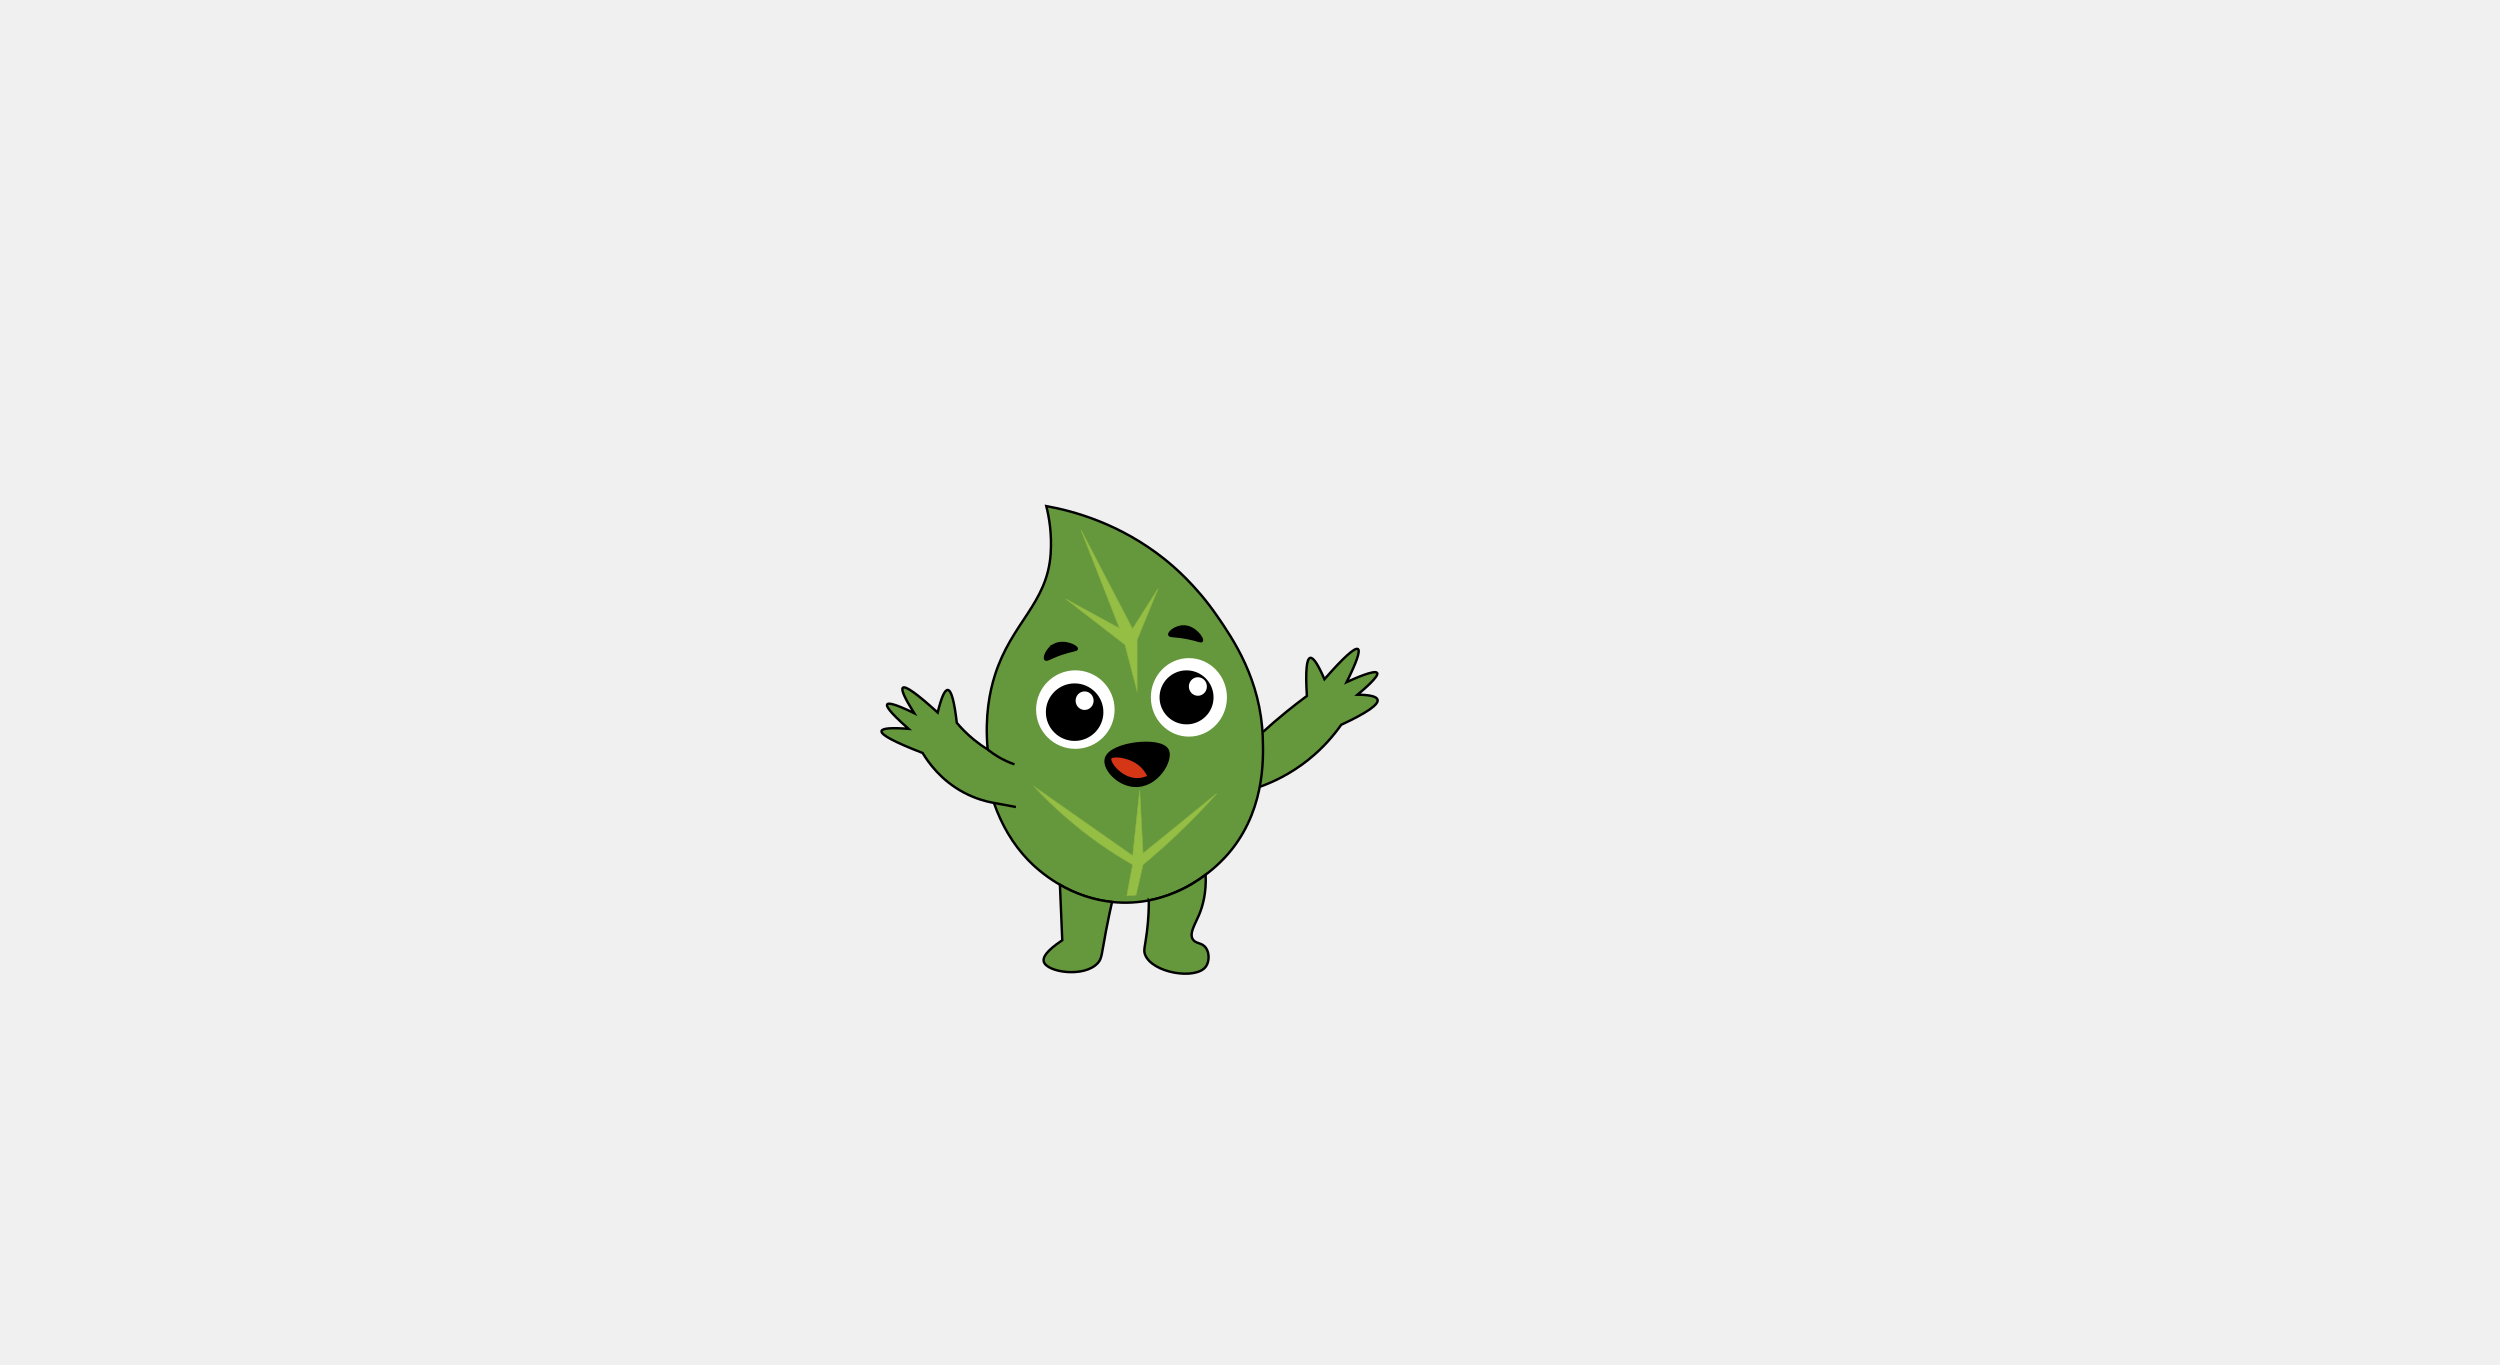
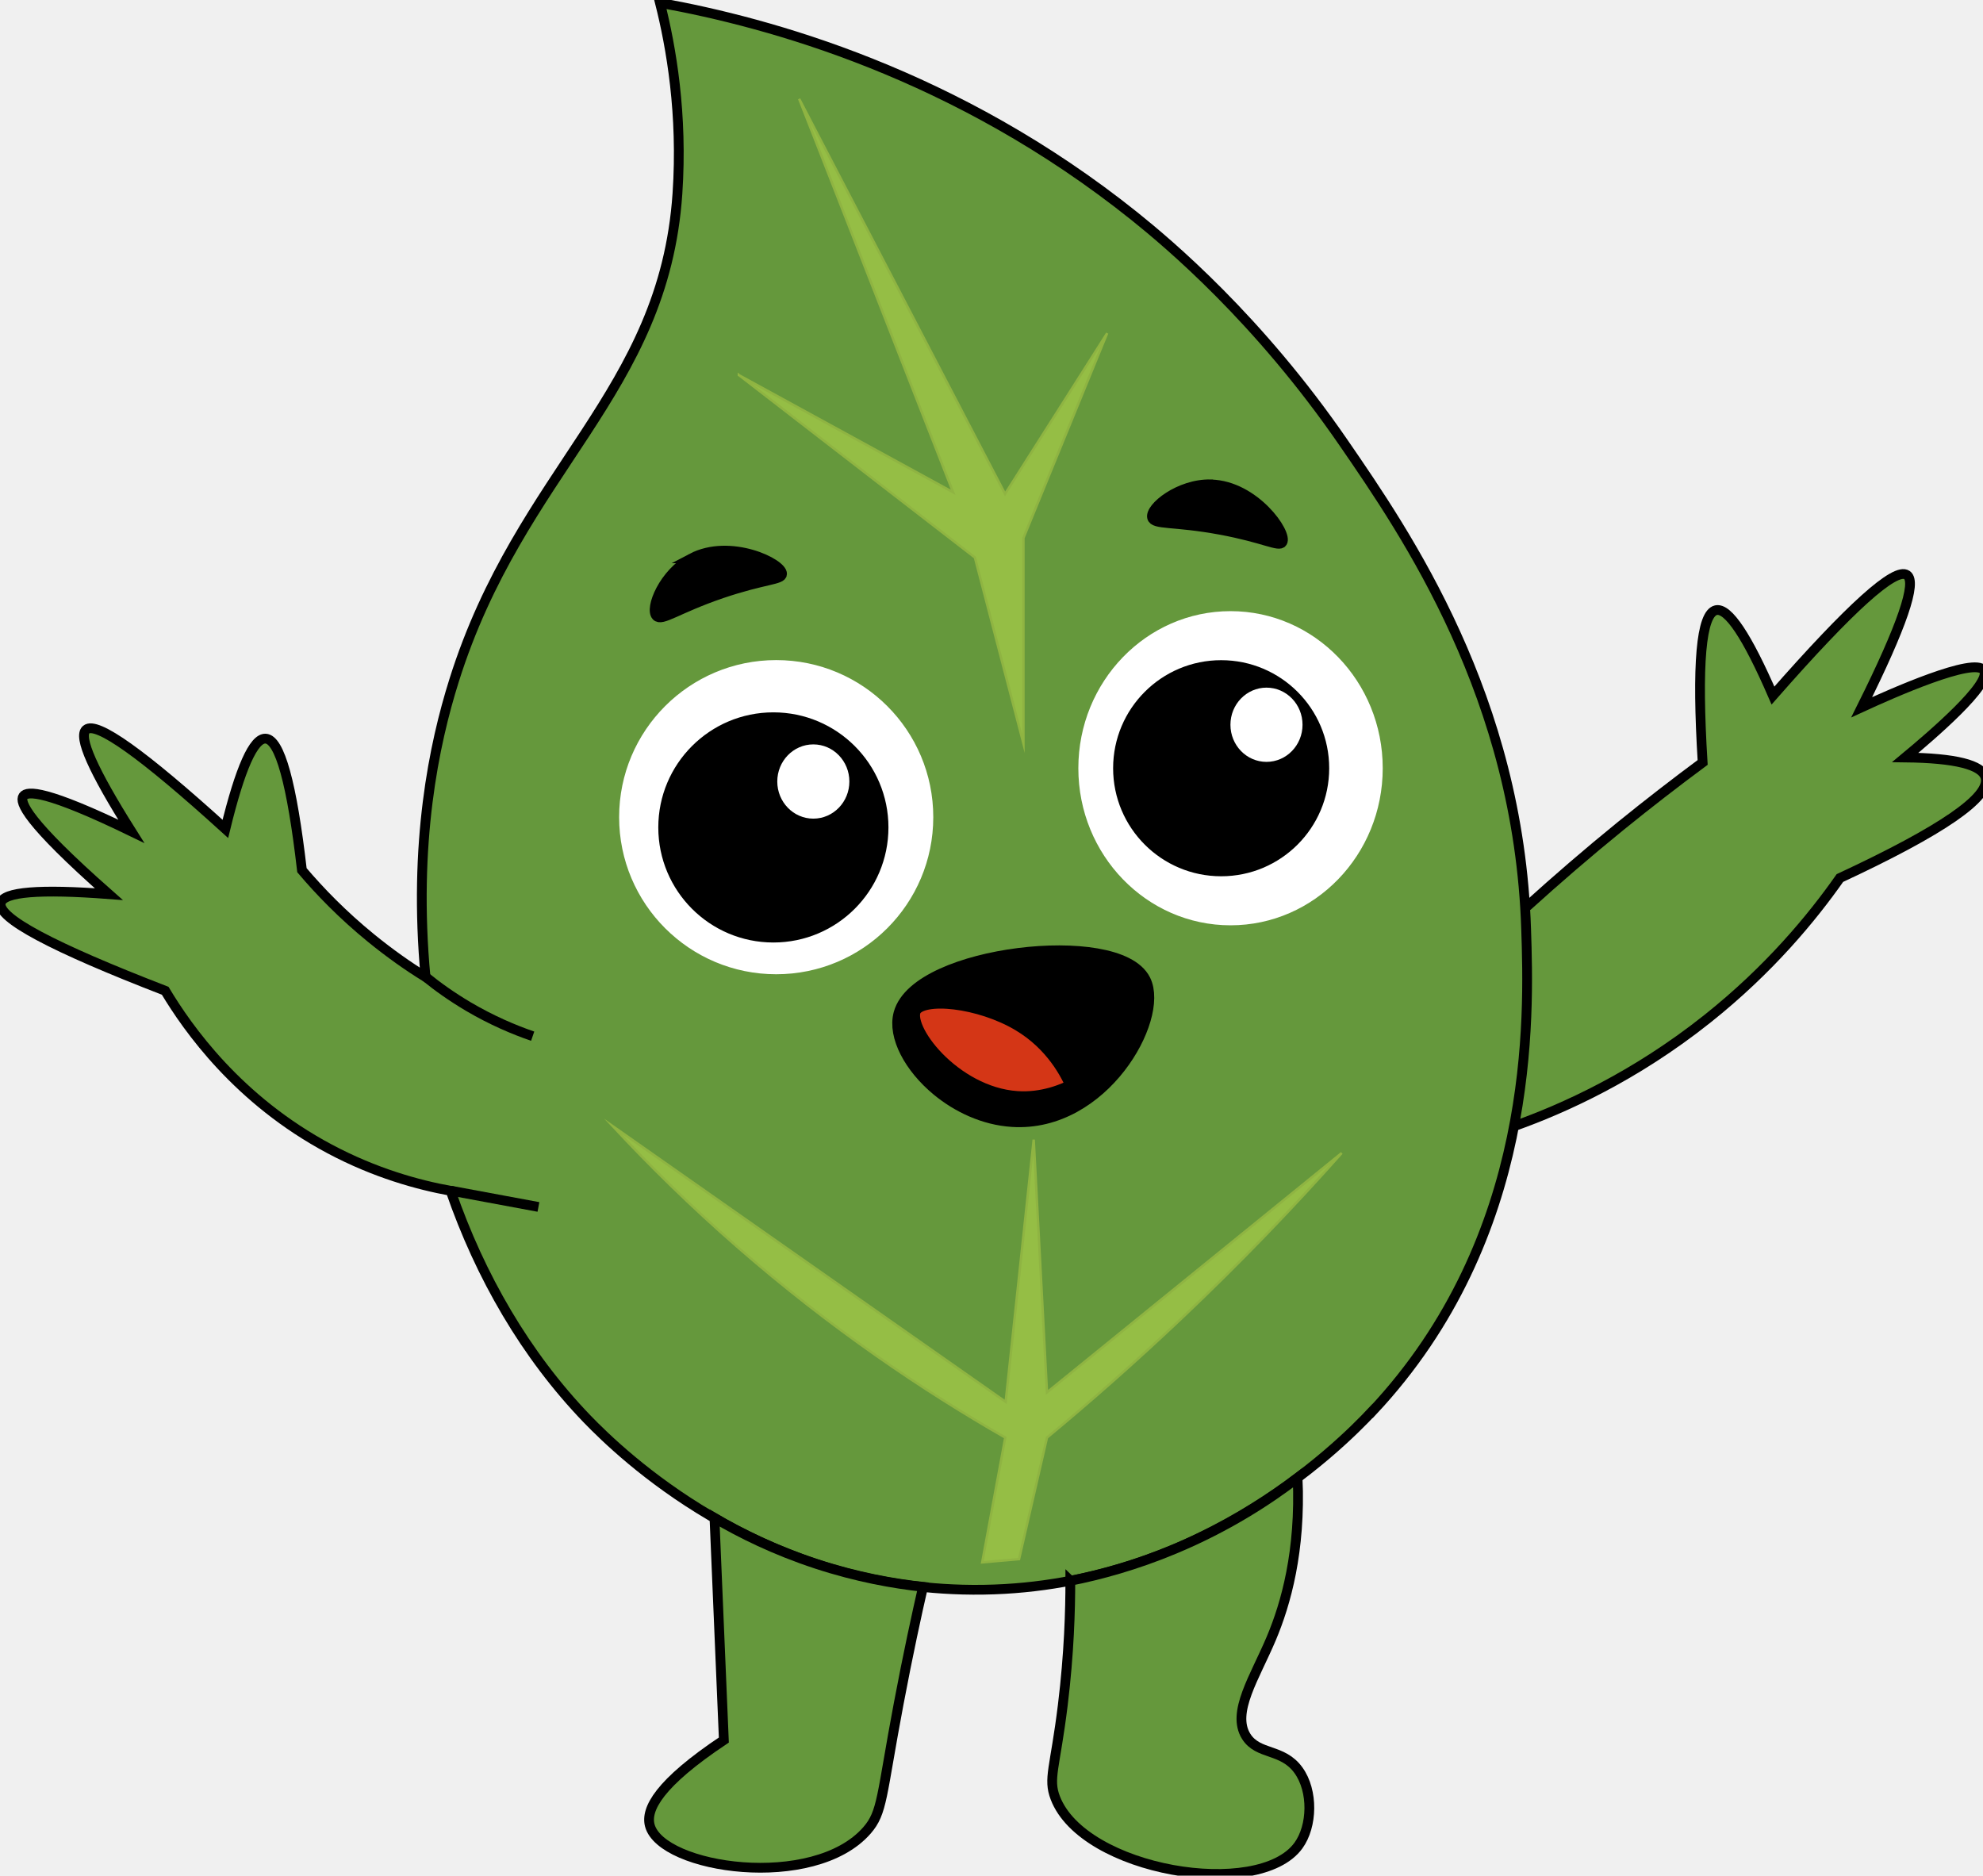
- <svg xmlns="http://www.w3.org/2000/svg" id="Calque_3" data-name="Calque 3" viewBox="0 0 1024 559">
+ <svg xmlns="http://www.w3.org/2000/svg" width="203" height="192" viewBox="0 0 203 192" fill="none">
+   <g clip-path="url(#clip0_133_2)">
+     <path d="M154.98 115.29C160.07 113.48 167.35 110.21 174.81 104.27C181.14 99.23 185.5 93.94 188.35 89.88C198.81 85.01 203.78 81.59 203.26 79.6C202.92 78.29 200.17 77.6 195.04 77.54C197.75 75.29 203.94 69.98 203.09 68.63C202.18 67.18 193.58 71.02 190.58 72.4C194.72 64.09 196.26 59.58 195.21 58.86C194.01 58.04 189.44 62.15 181.5 71.2C178.85 65.1 176.91 62.19 175.67 62.46C174.14 62.8 173.68 67.99 174.3 78.05C171.56 80.08 168.76 82.24 165.9 84.56C162.49 87.33 159.3 90.09 156.33 92.78" fill="#65983C" />
+     <path d="M154.98 115.29C160.07 113.48 167.35 110.21 174.81 104.27C181.14 99.23 185.5 93.94 188.35 89.88C198.81 85.01 203.78 81.59 203.26 79.6C202.92 78.29 200.17 77.6 195.04 77.54C197.75 75.29 203.94 69.98 203.09 68.63C202.18 67.18 193.58 71.02 190.58 72.4C194.72 64.09 196.26 59.58 195.21 58.86C194.01 58.04 189.44 62.15 181.5 71.2C178.85 65.1 176.91 62.19 175.67 62.46C174.14 62.8 173.68 67.99 174.3 78.05C171.56 80.08 168.76 82.24 165.9 84.56C162.49 87.33 159.3 90.09 156.33 92.78" stroke="black" stroke-miterlimit="10" />
+     <path d="M140.5 144.44C137.12 148.05 121.86 163.34 98.52 162.72C77.46 162.17 63.74 149.02 60.08 145.23C53.8 138.7 49.16 130.66 46.13 121.9C42.78 121.29 38.41 120.09 33.75 117.61C24.36 112.61 19.22 105.27 16.91 101.42C5.32 96.94 -0.29 93.95 0.08 92.43C0.36 91.29 4.05 90.99 11.14 91.53C2.67 84.06 1.98 82.1 2.38 81.51C2.77 80.93 4.72 80.87 13.44 85.1C9.52 78.88 7.98 75.41 8.82 74.69C9.86 73.79 14.61 77.17 23.07 84.85C24.59 78.63 25.96 75.55 27.19 75.61C28.64 75.68 29.88 80.17 30.91 89.08C32.74 91.24 35.07 93.65 37.99 96.03C39.93 97.61 41.81 98.93 43.56 100.01C42.29 86.29 44.44 76.16 46.48 69.67C53.28 48.02 67.96 40.3 69.35 19.81C69.9 11.67 68.71 4.84 67.56 0.29C78.73 2.31 97.84 7.49 116.13 22.13C119.62 24.93 128.84 32.66 137.56 45.35C143.95 54.64 155.47 71.37 156.23 95.12C156.53 104.09 157.24 126.61 140.51 144.45L140.5 144.44Z" fill="#65983C" stroke="black" stroke-miterlimit="10" />
+     <path d="M43.56 99.99C44.77 100.98 46.23 102.02 47.93 103.03C50.34 104.45 52.61 105.41 54.53 106.07" stroke="black" stroke-miterlimit="10" />
+     <path d="M46.13 121.88C49.13 122.44 52.13 122.99 55.12 123.55" stroke="black" stroke-miterlimit="10" />
+     <path d="M125.97 94.22C134.298 94.22 141.05 87.245 141.05 78.64C141.05 70.035 134.298 63.06 125.97 63.06C117.642 63.06 110.89 70.035 110.89 78.64C110.89 87.245 117.642 94.22 125.97 94.22Z" fill="white" stroke="white" stroke-miterlimit="10" />
+     <path d="M79.46 99.23C88.065 99.23 95.04 92.254 95.04 83.65C95.04 75.045 88.065 68.07 79.46 68.07C70.855 68.07 63.88 75.045 63.88 83.65C63.88 92.254 70.855 99.23 79.46 99.23Z" fill="white" stroke="white" stroke-miterlimit="10" />
+     <path d="M79.17 95.98C85.4 95.98 90.45 90.93 90.45 84.7C90.45 78.47 85.4 73.42 79.17 73.42C72.94 73.42 67.89 78.47 67.89 84.7C67.89 90.93 72.94 95.98 79.17 95.98Z" fill="black" stroke="black" stroke-miterlimit="10" />
+     <path d="M125.01 89.2C130.842 89.2 135.57 84.472 135.57 78.64C135.57 72.808 130.842 68.08 125.01 68.08C119.178 68.08 114.45 72.808 114.45 78.64C114.45 84.472 119.178 89.2 125.01 89.2Z" fill="black" stroke="black" stroke-miterlimit="10" />
+     <path d="M83.26 83.3C85.022 83.3 86.45 81.823 86.45 80C86.45 78.178 85.022 76.7 83.26 76.7C81.498 76.7 80.07 78.178 80.07 80C80.07 81.823 81.498 83.3 83.26 83.3Z" fill="white" stroke="white" stroke-miterlimit="10" />
+     <path d="M129.65 77.49C131.412 77.49 132.84 76.013 132.84 74.19C132.84 72.368 131.412 70.89 129.65 70.89C127.888 70.89 126.46 72.368 126.46 74.19C126.46 76.013 127.888 77.49 129.65 77.49Z" fill="white" stroke="white" stroke-miterlimit="10" />
+     <path d="M70.8 57.15C67.94 58.66 66.47 62.29 67.2 63.06C67.75 63.64 69.29 62.32 73.88 60.75C78.27 59.26 80.03 59.38 80.06 58.76C80.13 57.66 74.74 55.07 70.79 57.15H70.8Z" fill="black" stroke="black" stroke-miterlimit="10" />
+     <path d="M123.96 49.58C120.73 49.5 117.67 51.95 117.94 52.98C118.14 53.75 120.13 53.35 124.9 54.23C129.46 55.07 130.93 56.04 131.27 55.52C131.87 54.6 128.43 49.7 123.97 49.59L123.96 49.58Z" fill="black" stroke="black" stroke-miterlimit="10" />
+     <path d="M73.14 155.39C73.46 162.97 73.78 170.55 74.1 178.12C67.44 182.56 66.08 185.2 66.52 186.86C67.71 191.32 83.3 193.61 88.75 187.37C90.37 185.51 90.2 183.92 92 174.39C92.96 169.3 93.87 165.16 94.49 162.44C91.47 162.11 87.73 161.45 83.58 160.09C79.31 158.69 75.81 156.95 73.14 155.38V155.39Z" fill="#65983C" stroke="black" stroke-miterlimit="10" />
+     <path d="M109.57 161.81C109.57 164.81 109.45 169.22 108.8 174.53C108.01 180.98 107.27 182.07 108.03 184.04C110.91 191.56 128.85 194.53 132.92 188.92C134.36 186.94 134.46 183.34 132.92 181.21C131.29 178.95 128.79 179.69 127.57 177.74C126.04 175.29 128.47 171.68 130.14 167.72C131.64 164.16 133.16 158.8 132.84 151.28C129.81 153.6 125.62 156.32 120.26 158.56C116.29 160.22 112.64 161.21 109.58 161.82L109.57 161.81Z" fill="#65983C" stroke="black" stroke-miterlimit="10" />
+     <path d="M75.64 38.39C83.69 44.62 91.75 50.84 99.8 57.07C101.46 63.42 103.11 69.76 104.77 76.11V55.07C107.63 48.08 110.48 41.1 113.34 34.11C109.86 39.59 106.37 45.08 102.89 50.56L81.81 10.12L97.57 50.39L75.64 38.4V38.39Z" fill="#95BE45" stroke="#8FB442" stroke-width="0.25" stroke-miterlimit="10" />
+     <path d="M62.74 115.29C76.14 124.69 89.55 134.1 102.95 143.5C103.91 134.55 104.87 125.6 105.82 116.66L107.18 142.53L137.35 118.03C132.49 123.5 127.03 129.21 120.92 134.99C116.24 139.42 111.64 143.47 107.18 147.16C106.23 151.31 105.28 155.45 104.32 159.6C103.06 159.71 101.81 159.82 100.55 159.93C101.34 155.67 102.12 151.42 102.91 147.16C94.53 142.36 85.08 136.01 75.47 127.63C70.69 123.46 66.47 119.3 62.74 115.29Z" fill="#95BE45" stroke="#8FB442" stroke-width="0.25" stroke-miterlimit="10" />
+     <path d="M92.46 103.85C91.88 105.98 93.48 109.01 96.21 111.27C98.22 112.93 100.83 114.18 103.64 114.36C112.68 114.94 118.66 104.14 116.83 100.5C114.33 95.52 94.11 97.8 92.46 103.85Z" fill="black" stroke="black" stroke-width="2" stroke-miterlimit="10" />
+     <path d="M110.19 111.31C109.58 109.84 108.01 106.71 104.47 104.6C100.39 102.16 94.38 101.48 93.36 103.21C92.13 105.3 97.45 112.24 104.1 112.69C106.79 112.87 108.99 111.94 110.18 111.31H110.19Z" fill="#D43616" stroke="black" stroke-width="2" stroke-miterlimit="10" />
+   </g>
  <defs>
-     <style>
-       .cls-1 {
-         fill: none;
-       }
- 
-       .cls-1, .cls-2, .cls-3, .cls-4, .cls-5, .cls-6, .cls-7 {
-         stroke-miterlimit: 10;
-       }
- 
-       .cls-1, .cls-2, .cls-4, .cls-5, .cls-6 {
-         stroke: #000;
-       }
- 
-       .cls-2 {
-         fill: #65983c;
-       }
- 
-       .cls-3 {
-         fill: #fff;
-         stroke: #fff;
-       }
- 
-       .cls-4 {
-         fill: #d43616;
-       }
- 
-       .cls-4, .cls-5 {
-         stroke-width: 2px;
-       }
- 
-       .cls-7 {
-         fill: #95be45;
-         stroke: #8fb442;
-         stroke-width: .25px;
-       }
-     </style>
+     <clipPath id="clip0_133_2">
+       <rect width="203" height="192" fill="white" />
+     </clipPath>
  </defs>
-   <path class="cls-2" d="M515.98,322.29c5.09-1.81,12.37-5.08,19.83-11.02,6.33-5.04,10.69-10.33,13.54-14.39,10.46-4.87,15.43-8.29,14.91-10.28-.34-1.31-3.09-2-8.22-2.06,2.71-2.25,8.9-7.56,8.05-8.91-.91-1.45-9.51,2.39-12.51,3.77,4.14-8.31,5.68-12.82,4.63-13.54-1.2-.82-5.77,3.29-13.71,12.34-2.65-6.1-4.59-9.01-5.83-8.74-1.53.34-1.99,5.53-1.37,15.59-2.74,2.03-5.54,4.19-8.4,6.51-3.41,2.77-6.6,5.53-9.57,8.22" />
-   <path class="cls-2" d="M501.5,351.44c-3.38,3.61-18.64,18.9-41.98,18.28-21.06-.55-34.78-13.7-38.44-17.49-6.28-6.53-10.92-14.57-13.95-23.33-3.35-.61-7.72-1.81-12.38-4.29-9.39-5-14.53-12.34-16.84-16.19-11.59-4.48-17.2-7.47-16.83-8.99.28-1.14,3.97-1.44,11.06-.9-8.47-7.47-9.16-9.43-8.76-10.02.39-.58,2.34-.64,11.06,3.59-3.92-6.22-5.46-9.69-4.62-10.41,1.04-.9,5.79,2.48,14.25,10.16,1.52-6.22,2.89-9.3,4.12-9.24,1.45.07,2.69,4.56,3.72,13.47,1.83,2.16,4.16,4.57,7.08,6.95,1.94,1.58,3.82,2.9,5.57,3.98-1.27-13.72.88-23.85,2.92-30.34,6.8-21.65,21.48-29.37,22.87-49.86.55-8.14-.64-14.97-1.79-19.52,11.17,2.02,30.28,7.2,48.57,21.84,3.49,2.8,12.71,10.53,21.43,23.22,6.39,9.29,17.91,26.02,18.67,49.77.3,8.97,1.01,31.49-15.72,49.33Z" />
-   <path class="cls-1" d="M404.56,306.99c1.21.99,2.67,2.03,4.37,3.04,2.41,1.42,4.68,2.38,6.6,3.04" />
-   <path class="cls-1" d="M407.13,328.88c3,.56,6,1.11,8.99,1.67" />
-   <ellipse class="cls-3" cx="486.97" cy="285.64" rx="15.08" ry="15.58" />
-   <circle class="cls-3" cx="440.46" cy="290.65" r="15.58" />
-   <circle class="cls-6" cx="440.17" cy="291.7" r="11.28" />
-   <circle class="cls-6" cx="486.01" cy="285.64" r="10.56" />
-   <ellipse class="cls-3" cx="444.26" cy="287" rx="3.19" ry="3.3" />
-   <ellipse class="cls-3" cx="490.65" cy="281.19" rx="3.19" ry="3.3" />
-   <path class="cls-6" d="M431.8,264.15c-2.86,1.51-4.33,5.14-3.6,5.91.55.58,2.09-.74,6.68-2.31,4.39-1.49,6.15-1.37,6.18-1.99.07-1.1-5.32-3.69-9.27-1.61Z" />
-   <path class="cls-6" d="M484.96,256.58c-3.23-.08-6.29,2.37-6.02,3.4.2.77,2.19.37,6.96,1.25,4.56.84,6.03,1.81,6.37,1.29.6-.92-2.84-5.82-7.3-5.93Z" />
-   <path class="cls-2" d="M434.14,362.39c.32,7.58.64,15.16.96,22.73-6.66,4.44-8.02,7.08-7.58,8.74,1.19,4.46,16.78,6.75,22.23.51,1.62-1.86,1.45-3.45,3.25-12.98.96-5.09,1.87-9.23,2.49-11.95-3.02-.33-6.76-.99-10.91-2.35-4.27-1.4-7.77-3.14-10.44-4.71Z" />
-   <path class="cls-2" d="M470.57,368.81c0,3-.12,7.41-.77,12.72-.79,6.45-1.53,7.54-.77,9.51,2.88,7.52,20.82,10.49,24.89,4.88,1.44-1.98,1.54-5.58,0-7.71-1.63-2.26-4.13-1.52-5.35-3.47-1.53-2.45.9-6.06,2.57-10.02,1.5-3.56,3.02-8.92,2.7-16.44-3.03,2.32-7.22,5.04-12.58,7.28-3.97,1.66-7.62,2.65-10.68,3.26Z" />
-   <path class="cls-7" d="M436.64,245.39c8.05,6.23,16.11,12.45,24.16,18.68,1.66,6.35,3.31,12.69,4.97,19.04v-21.04c2.86-6.99,5.71-13.97,8.57-20.96-3.48,5.48-6.97,10.97-10.45,16.45l-21.08-40.44,15.76,40.27-21.93-11.99Z" />
-   <path class="cls-7" d="M423.74,322.29c13.4,9.4,26.81,18.81,40.21,28.21.96-8.95,1.92-17.9,2.87-26.84l1.36,25.87,30.17-24.5c-4.86,5.47-10.32,11.18-16.43,16.96-4.68,4.43-9.28,8.48-13.74,12.17-.95,4.15-1.9,8.29-2.86,12.44-1.26.11-2.51.22-3.77.33.79-4.26,1.57-8.51,2.36-12.77-8.38-4.8-17.83-11.15-27.44-19.53-4.78-4.17-9-8.33-12.73-12.34Z" />
-   <path class="cls-5" d="M453.46,310.85c-.58,2.13,1.02,5.16,3.75,7.42,2.01,1.66,4.62,2.91,7.43,3.09,9.04.58,15.02-10.22,13.19-13.86-2.5-4.98-22.72-2.7-24.37,3.35Z" />
-   <path class="cls-4" d="M471.19,318.31c-.61-1.47-2.18-4.6-5.72-6.71-4.08-2.44-10.09-3.12-11.11-1.39-1.23,2.09,4.09,9.03,10.74,9.48,2.69.18,4.89-.75,6.08-1.38Z" />
</svg>
